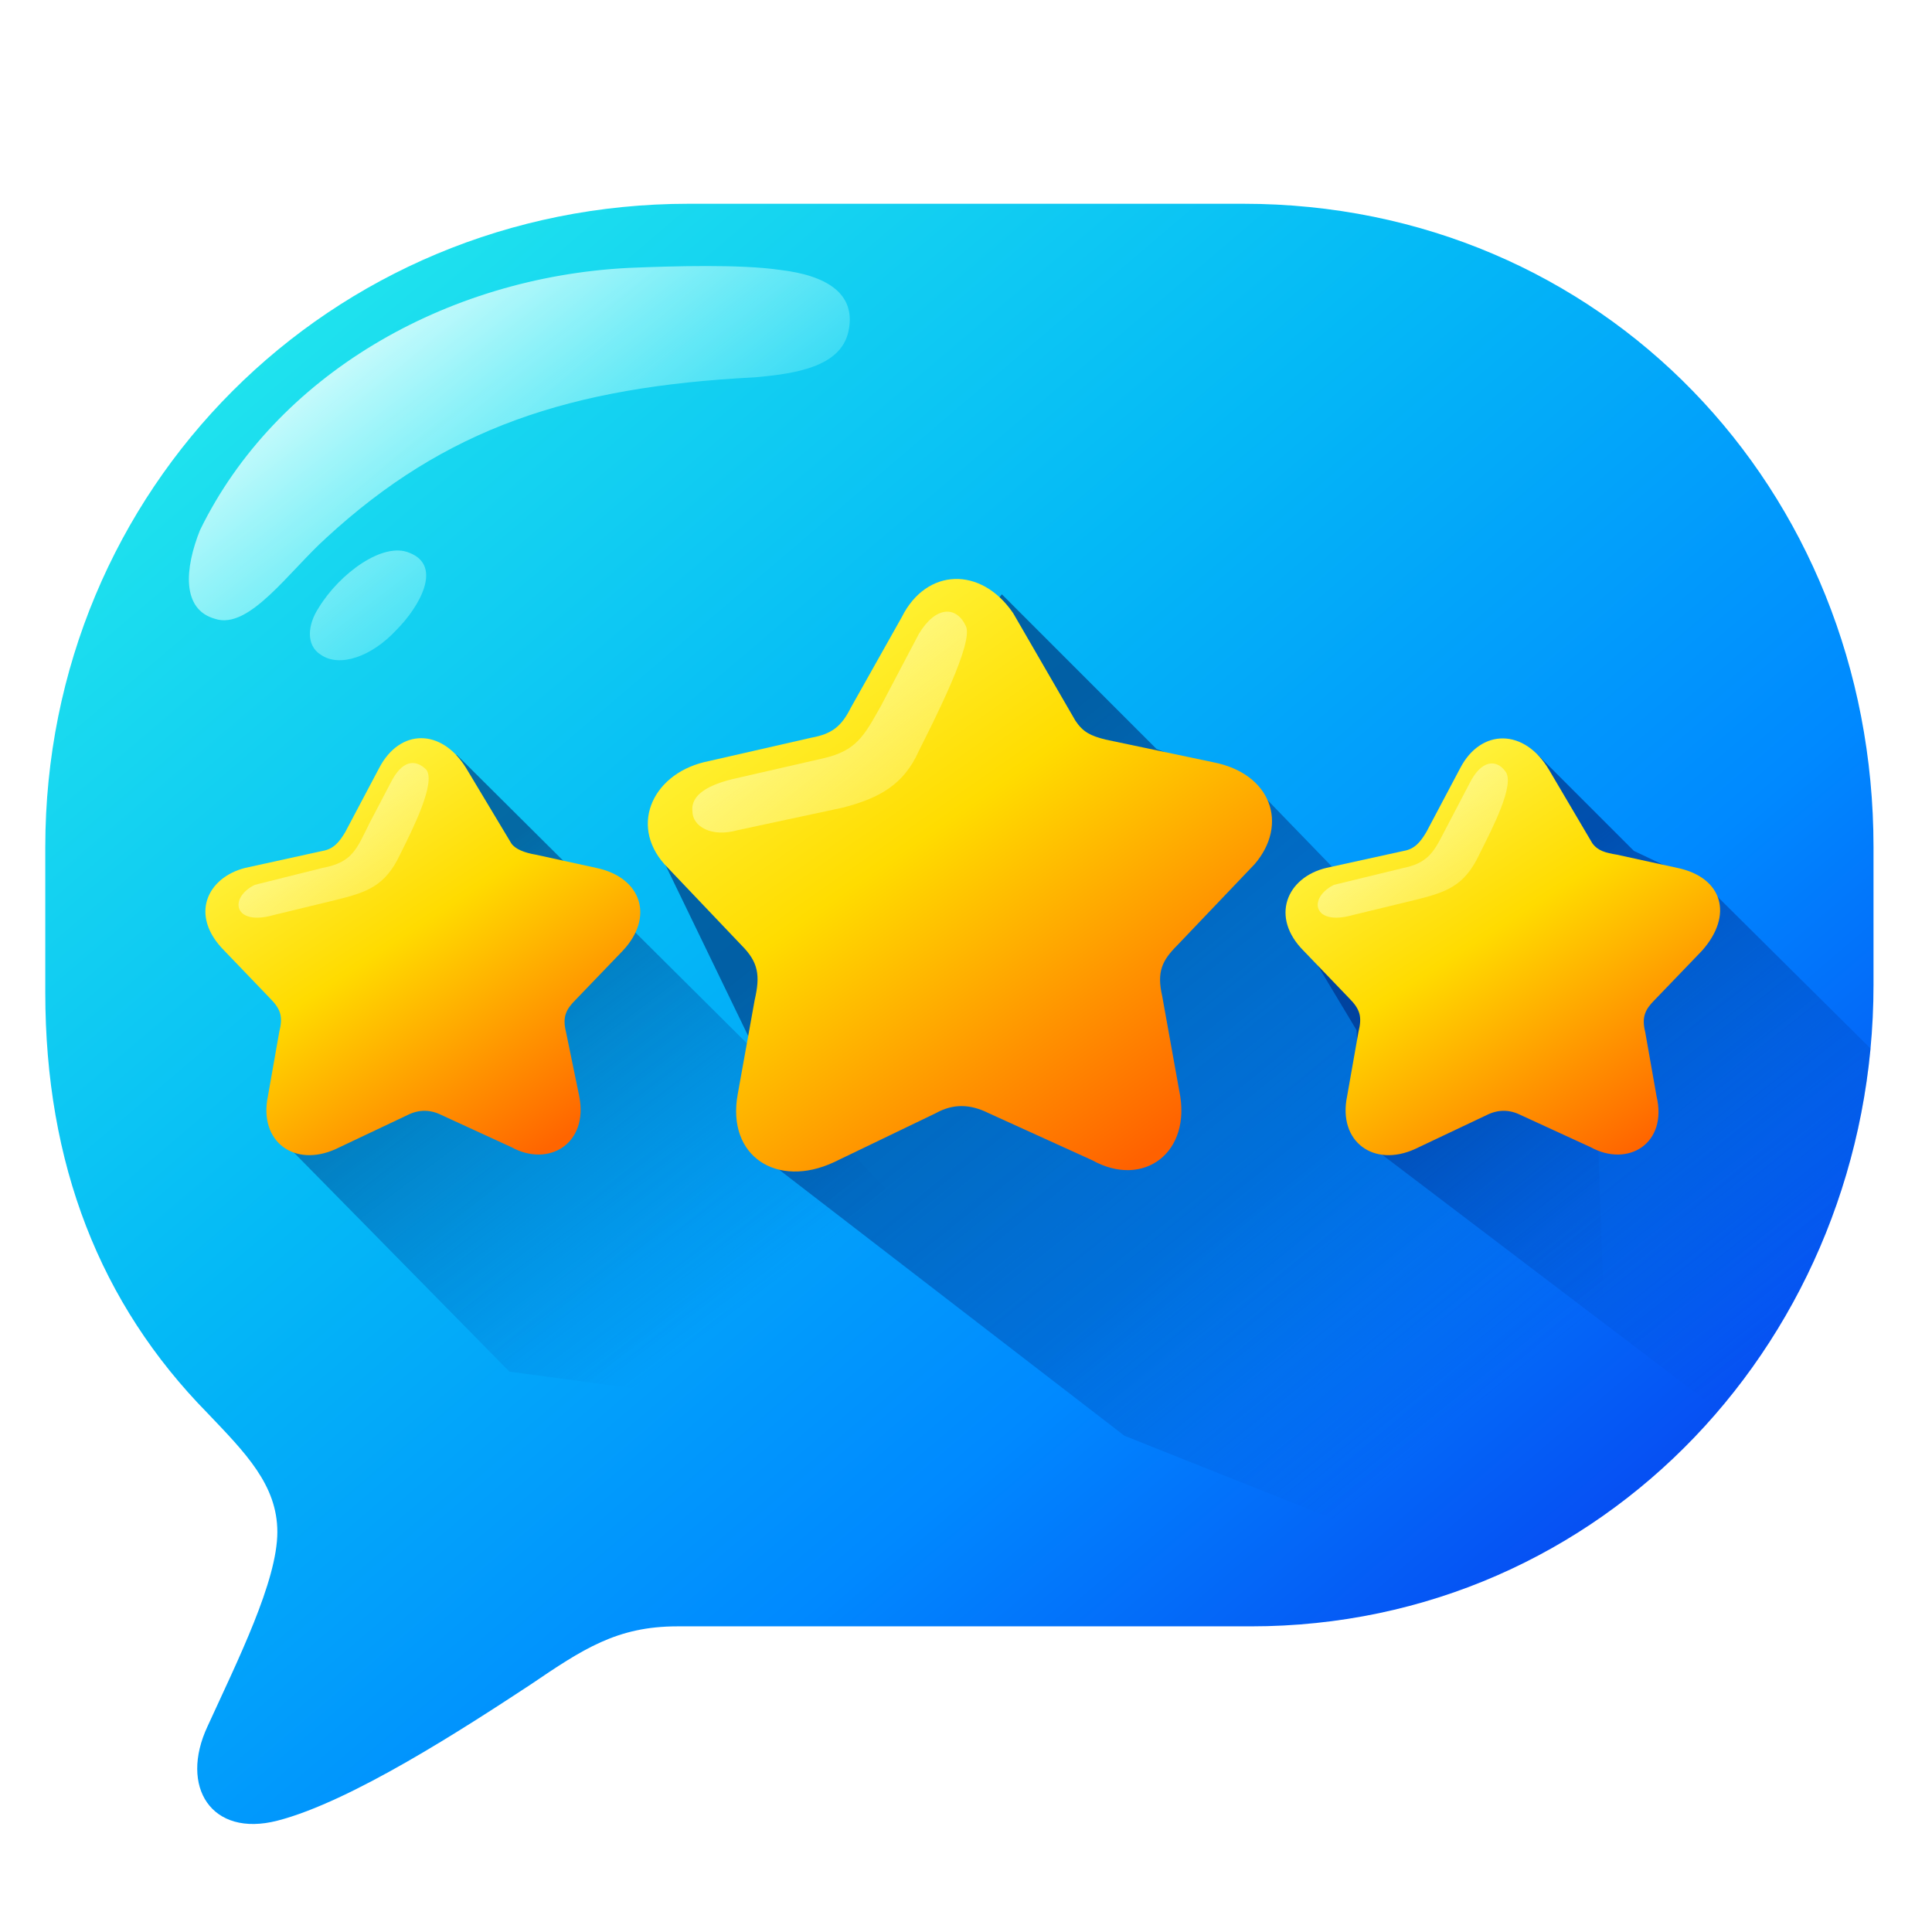
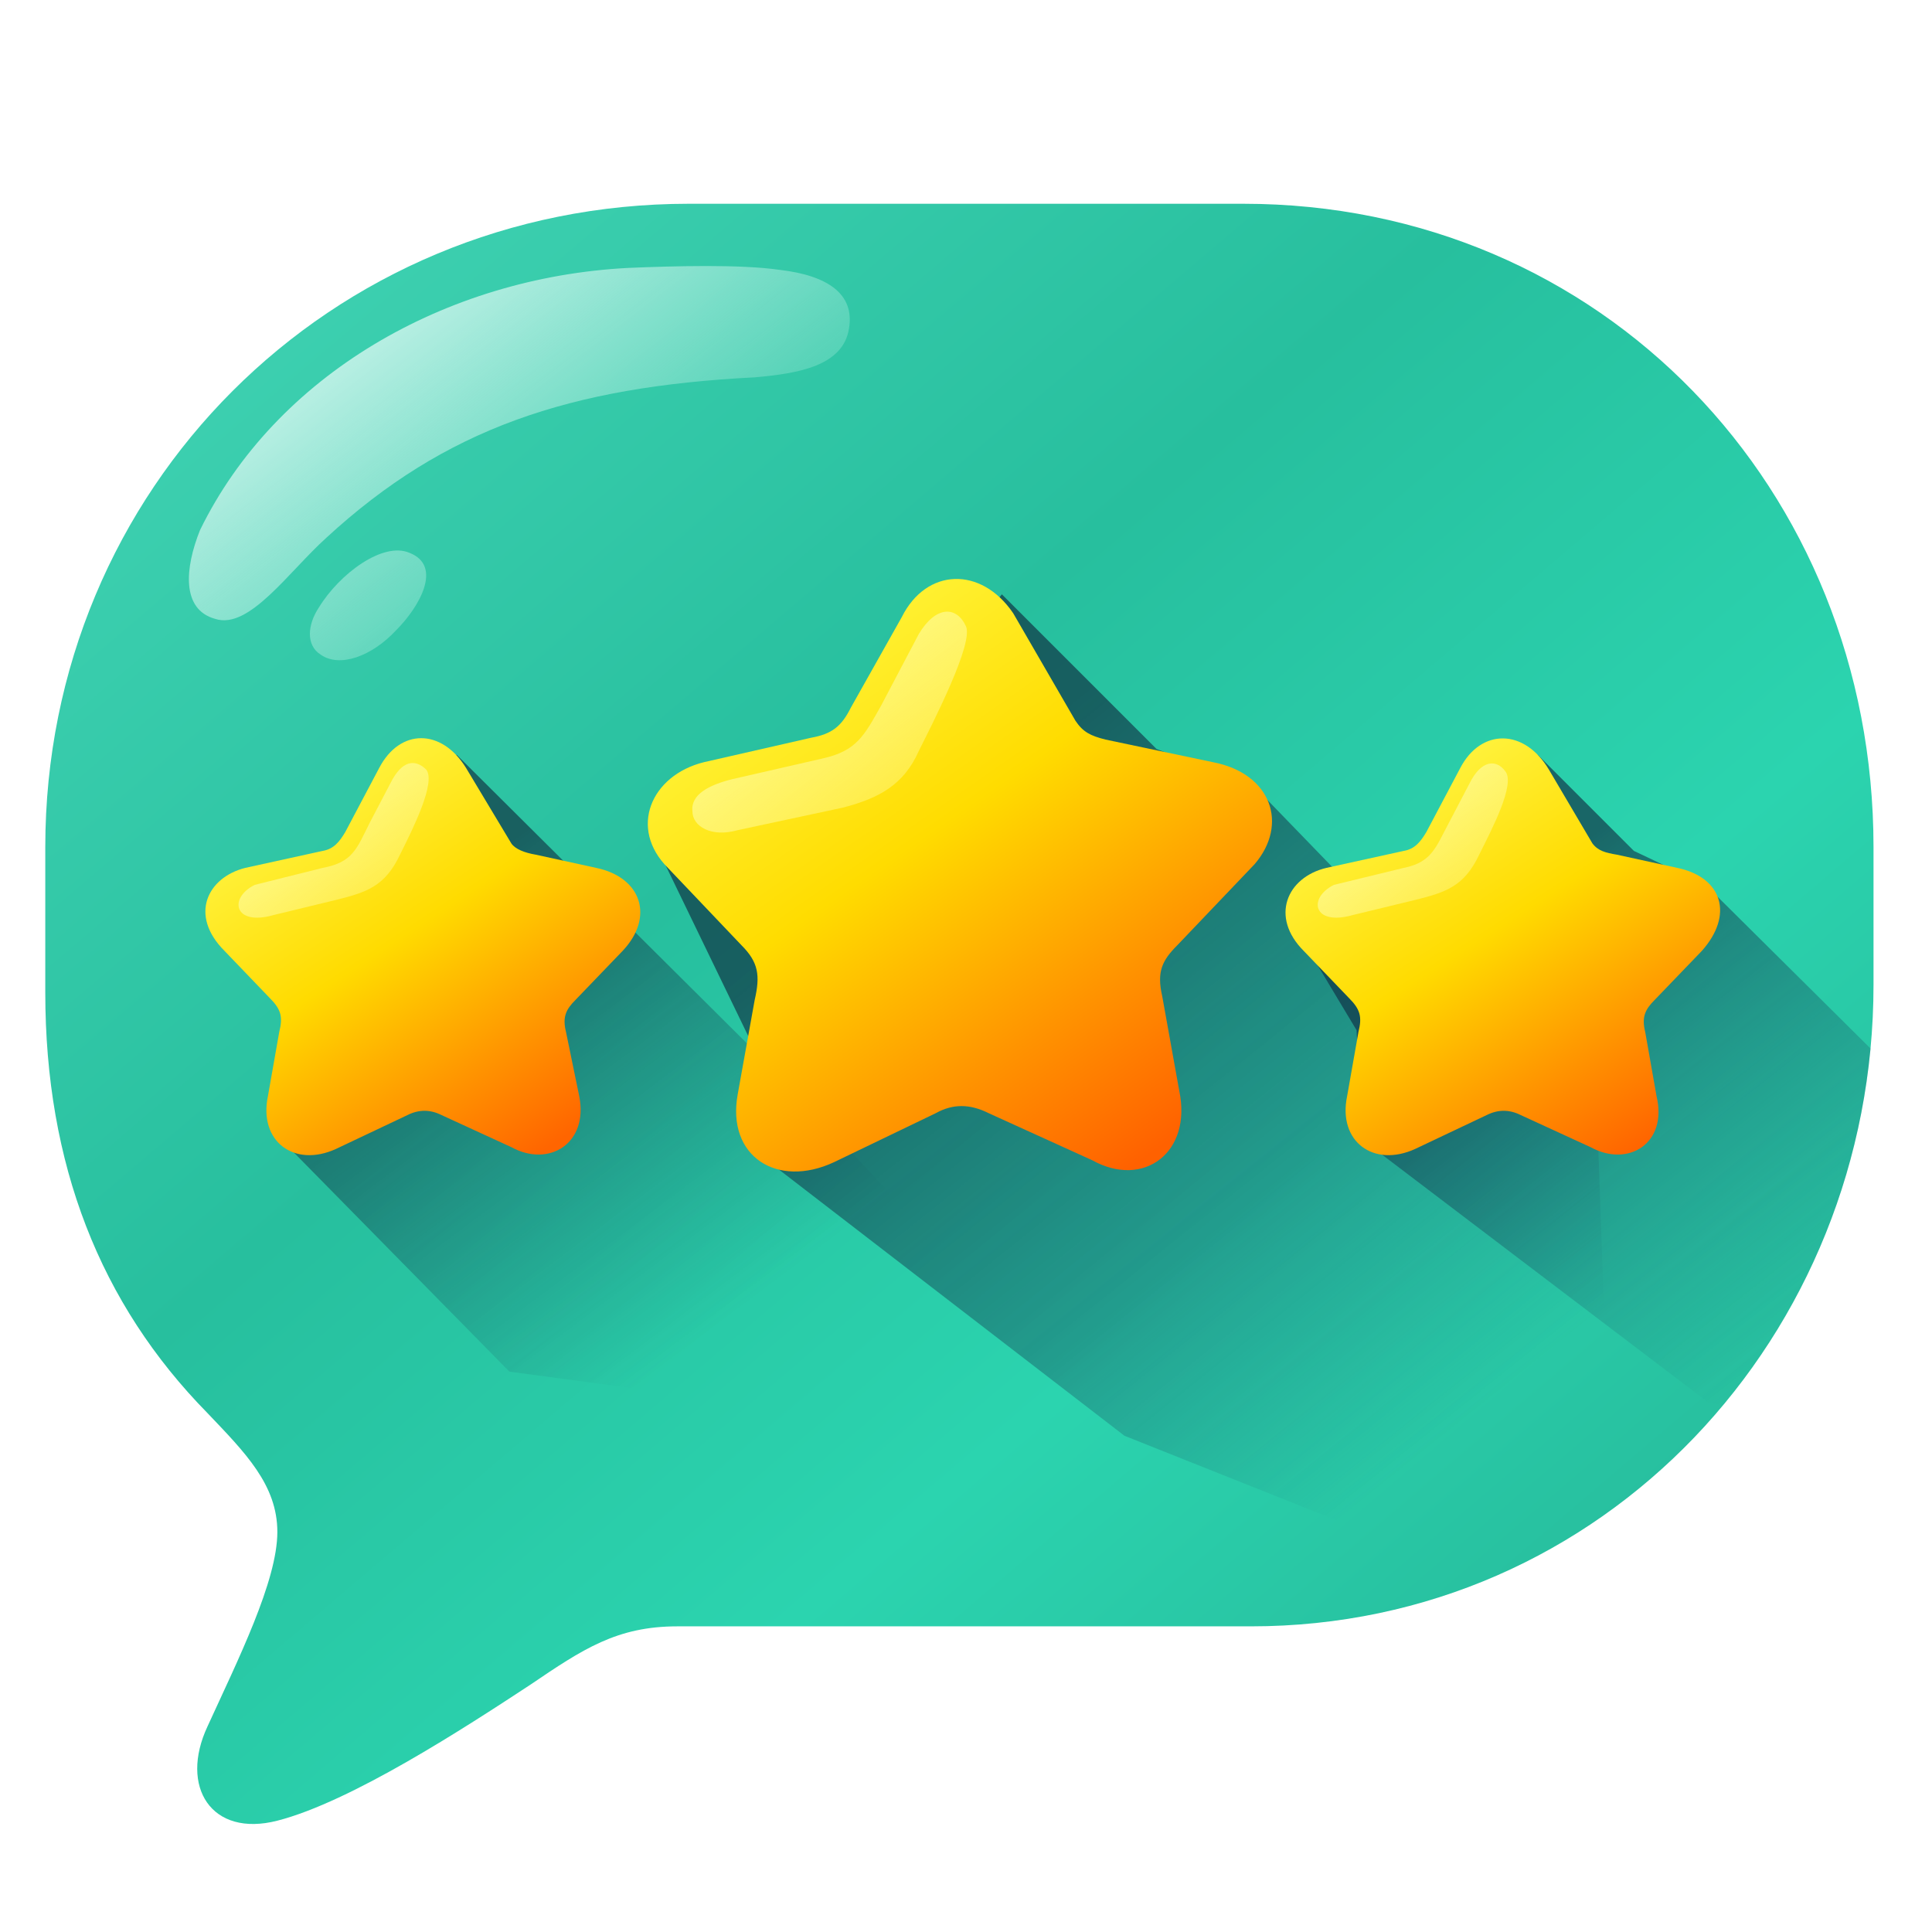
<svg xmlns="http://www.w3.org/2000/svg" viewBox="0 0 1024 1024" width="1024" height="1024">
  <defs>
    <linearGradient id="bubble-grad" x1="180" y1="136" x2="817" y2="884" gradientUnits="userSpaceOnUse">
-       <stop stop-color="#20e4ed" />
-       <stop offset=".38" stop-color="#04b9f6" />
-       <stop offset=".72" stop-color="#0089ff" />
-       <stop offset="1" stop-color="#0746f1" />
+       <stop stop-color="#3dd0b0" />
+       <stop offset=".38" stop-color="#27bf9e" />
+       <stop offset=".72" stop-color="#2bd4af" />
+       <stop offset="1" stop-color="#27bd9d" />
    </linearGradient>
    <linearGradient id="shine-grad" x1="189" y1="148" x2="334" y2="338" gradientUnits="userSpaceOnUse">
-       <stop stop-color="#f0ffff" stop-opacity=".96" />
-       <stop offset="1" stop-color="#8afffa" stop-opacity=".12" />
+       <stop stop-color="#d5f6ef" stop-opacity=".96" />
+       <stop offset="1" stop-color="#9eebda" stop-opacity=".12" />
    </linearGradient>
    <linearGradient id="star-grad" x1=".18" y1="0" x2=".8" y2="1">
      <stop stop-color="#fff646" />
      <stop offset=".42" stop-color="#ffda00" />
      <stop offset=".76" stop-color="#ff9400" />
      <stop offset="1" stop-color="#ff6100" />
    </linearGradient>
    <linearGradient id="center-grad" x1="408" y1="332" x2="605" y2="615" gradientUnits="userSpaceOnUse">
      <stop stop-color="#fff63e" />
      <stop offset=".4" stop-color="#ffdc00" />
      <stop offset=".75" stop-color="#ff9300" />
      <stop offset="1" stop-color="#ff6100" />
    </linearGradient>
    <linearGradient id="left-grad" x1="161" y1="412" x2="291" y2="608" gradientUnits="userSpaceOnUse">
      <stop stop-color="#fff543" />
      <stop offset=".42" stop-color="#ffdb00" />
      <stop offset=".78" stop-color="#ff9100" />
      <stop offset="1" stop-color="#ff6500" />
    </linearGradient>
    <linearGradient id="right-grad" x1="734" y1="411" x2="863" y2="611" gradientUnits="userSpaceOnUse">
      <stop stop-color="#fff543" />
      <stop offset=".42" stop-color="#ffdb00" />
      <stop offset=".78" stop-color="#ff9100" />
      <stop offset="1" stop-color="#ff6500" />
    </linearGradient>
    <linearGradient id="shadow-grad" x1="0" y1="0" x2="1" y2="1">
-       <stop stop-color="#003482" stop-opacity=".65" />
-       <stop offset=".55" stop-color="#003d9f" stop-opacity=".28" />
-       <stop offset="1" stop-color="#0049bc" stop-opacity="0" />
+       <stop stop-color="#0f2c41" stop-opacity=".65" />
+       <stop offset=".55" stop-color="#133650" stop-opacity=".28" />
+       <stop offset="1" stop-color="#16405e" stop-opacity="0" />
    </linearGradient>
    <linearGradient id="center-shadow-grad" x1="511" y1="418" x2="778" y2="751" gradientUnits="userSpaceOnUse">
-       <stop stop-color="#003379" stop-opacity=".65" />
-       <stop offset=".62" stop-color="#003b9d" stop-opacity=".35" />
-       <stop offset="1" stop-color="#004bc2" stop-opacity="0" />
+       <stop stop-color="#0e293d" stop-opacity=".65" />
+       <stop offset=".62" stop-color="#12364f" stop-opacity=".35" />
+       <stop offset="1" stop-color="#174261" stop-opacity="0" />
    </linearGradient>
    <linearGradient id="left-shadow-grad" x1="238" y1="470" x2="401" y2="687" gradientUnits="userSpaceOnUse">
-       <stop stop-color="#003777" stop-opacity=".64" />
-       <stop offset="1" stop-color="#0046af" stop-opacity="0" />
+       <stop stop-color="#0e293c" stop-opacity=".64" />
+       <stop offset="1" stop-color="#153c58" stop-opacity="0" />
    </linearGradient>
    <linearGradient id="right-shadow-grad" x1="812" y1="468" x2="984" y2="688" gradientUnits="userSpaceOnUse">
-       <stop stop-color="#002c83" stop-opacity=".65" />
-       <stop offset="1" stop-color="#0048c6" stop-opacity="0" />
+       <stop stop-color="#0f2d42" stop-opacity=".65" />
+       <stop offset="1" stop-color="#174463" stop-opacity="0" />
    </linearGradient>
    <linearGradient id="star-shine-grad" x1="0" y1="0" x2="1" y2="1">
      <stop stop-color="#fffeb1" stop-opacity=".95" />
      <stop offset="1" stop-color="#fff886" stop-opacity=".3" />
    </linearGradient>
    <clipPath id="bubble-clip">
      <path d="M365 108H659C849 108 993 259 993 449V522C993 708 850 862 663 862H359C327 862 309 874 281 893C246 916 186 955 147 965C112 974 95 947 110 915C126 880 147 838 147 812C147 787 130 770 110 749C53 691 24 617 24 526V449C24 259 175 108 365 108Z" />
    </clipPath>
  </defs>
  <g id="speech-bubble">
    <path fill="url(#bubble-grad)" d="M365 108H659C849 108 993 259 993 449V522C993 708 850 862 663 862H359C327 862 309 874 281 893C246 916 186 955 147 965C112 974 95 947 110 915C126 880 147 838 147 812C147 787 130 770 110 749C53 691 24 617 24 526V449C24 259 175 108 365 108Z" />
    <g id="long-inner-shadows" clip-path="url(#bubble-clip)">
      <path fill="url(#left-shadow-grad)" d="M242 400L419 576L499 662L404 745L270 727L150 605L144 578L155 531L119 496L195 454Z" />
      <path fill="url(#center-shadow-grad)" d="M531 315L613 397L664 416L847 605L853 775L719 810L596 761L400 610L397 550L352 457L469 392Z" />
      <path fill="url(#right-shadow-grad)" d="M815 400L866 451L904 469L1030 594L1020 770L905 743L722 604L719 546L689 496L767 452Z" />
    </g>
    <g id="bubble-gloss" fill="url(#shine-grad)">
      <path d="M106 281C146 199 236 147 333 142C357 141 392 140 413 143C439 146 453 156 450 174C447 194 423 198 400 200C302 205 236 227 173 285C153 303 132 334 114 328C96 323 98 301 106 281Z" />
      <path d="M169 322C180 304 203 287 217 293C235 300 222 322 210 334C197 348 180 354 170 347C162 342 163 331 169 322Z" />
    </g>
  </g>
  <g id="review-stars">
    <g id="left-star">
      <path fill="url(#left-grad)" d="M201 407C212 386 234 386 247 407L271 447C273 450 278 452 284 453L316 460C340 465 347 486 330 504L305 530C300 535 298 539 300 547L307 581C312 606 291 619 271 608L234 591C228 588 222 588 216 591L178 609C156 619 137 605 142 581L148 547C150 539 149 535 143 529L119 504C100 485 110 465 130 460L171 451C177 450 180 446 183 441Z" />
      <path fill="url(#star-shine-grad)" d="M207 415C213 403 220 402 226 408C231 415 219 439 212 453C204 470 194 473 178 477L145 485C124 491 121 476 135 469L171 460C187 457 189 450 196 436Z" />
    </g>
    <g id="middle-star">
      <path fill="url(#center-grad)" d="M478 327C491 301 520 300 537 325L570 382C574 388 578 390 586 392L643 404C674 410 683 437 665 458L624 501C616 509 613 515 616 528L625 578C632 611 606 630 579 615L524 590C514 585 505 585 496 590L442 616C412 630 385 613 391 580L400 530C403 517 402 510 393 501L354 460C333 439 345 411 373 404L430 391C441 389 446 385 451 375Z" />
      <path fill="url(#star-shine-grad)" d="M487 336C496 321 507 321 512 332C516 341 495 382 487 398C479 416 466 423 447 428L391 440C377 444 367 438 367 430C366 421 376 416 388 413L436 402C454 398 458 390 467 374Z" />
    </g>
    <g id="right-star">
      <path fill="url(#right-grad)" d="M774 407C785 386 808 386 821 408L844 447C847 451 851 452 857 453L889 460C913 465 919 485 902 504L877 530C872 535 870 539 872 547L878 581C884 606 863 619 843 608L806 591C800 588 794 588 788 591L750 609C728 619 709 605 714 581L720 547C722 539 721 535 715 529L691 504C673 486 682 465 703 460L744 451C750 450 753 446 756 441Z" />
      <path fill="url(#star-shine-grad)" d="M779 415C785 403 793 402 798 409C803 416 791 439 784 453C776 470 766 473 750 477L717 485C696 491 693 476 707 469L744 460C759 457 761 449 768 436Z" />
    </g>
  </g>
</svg>
